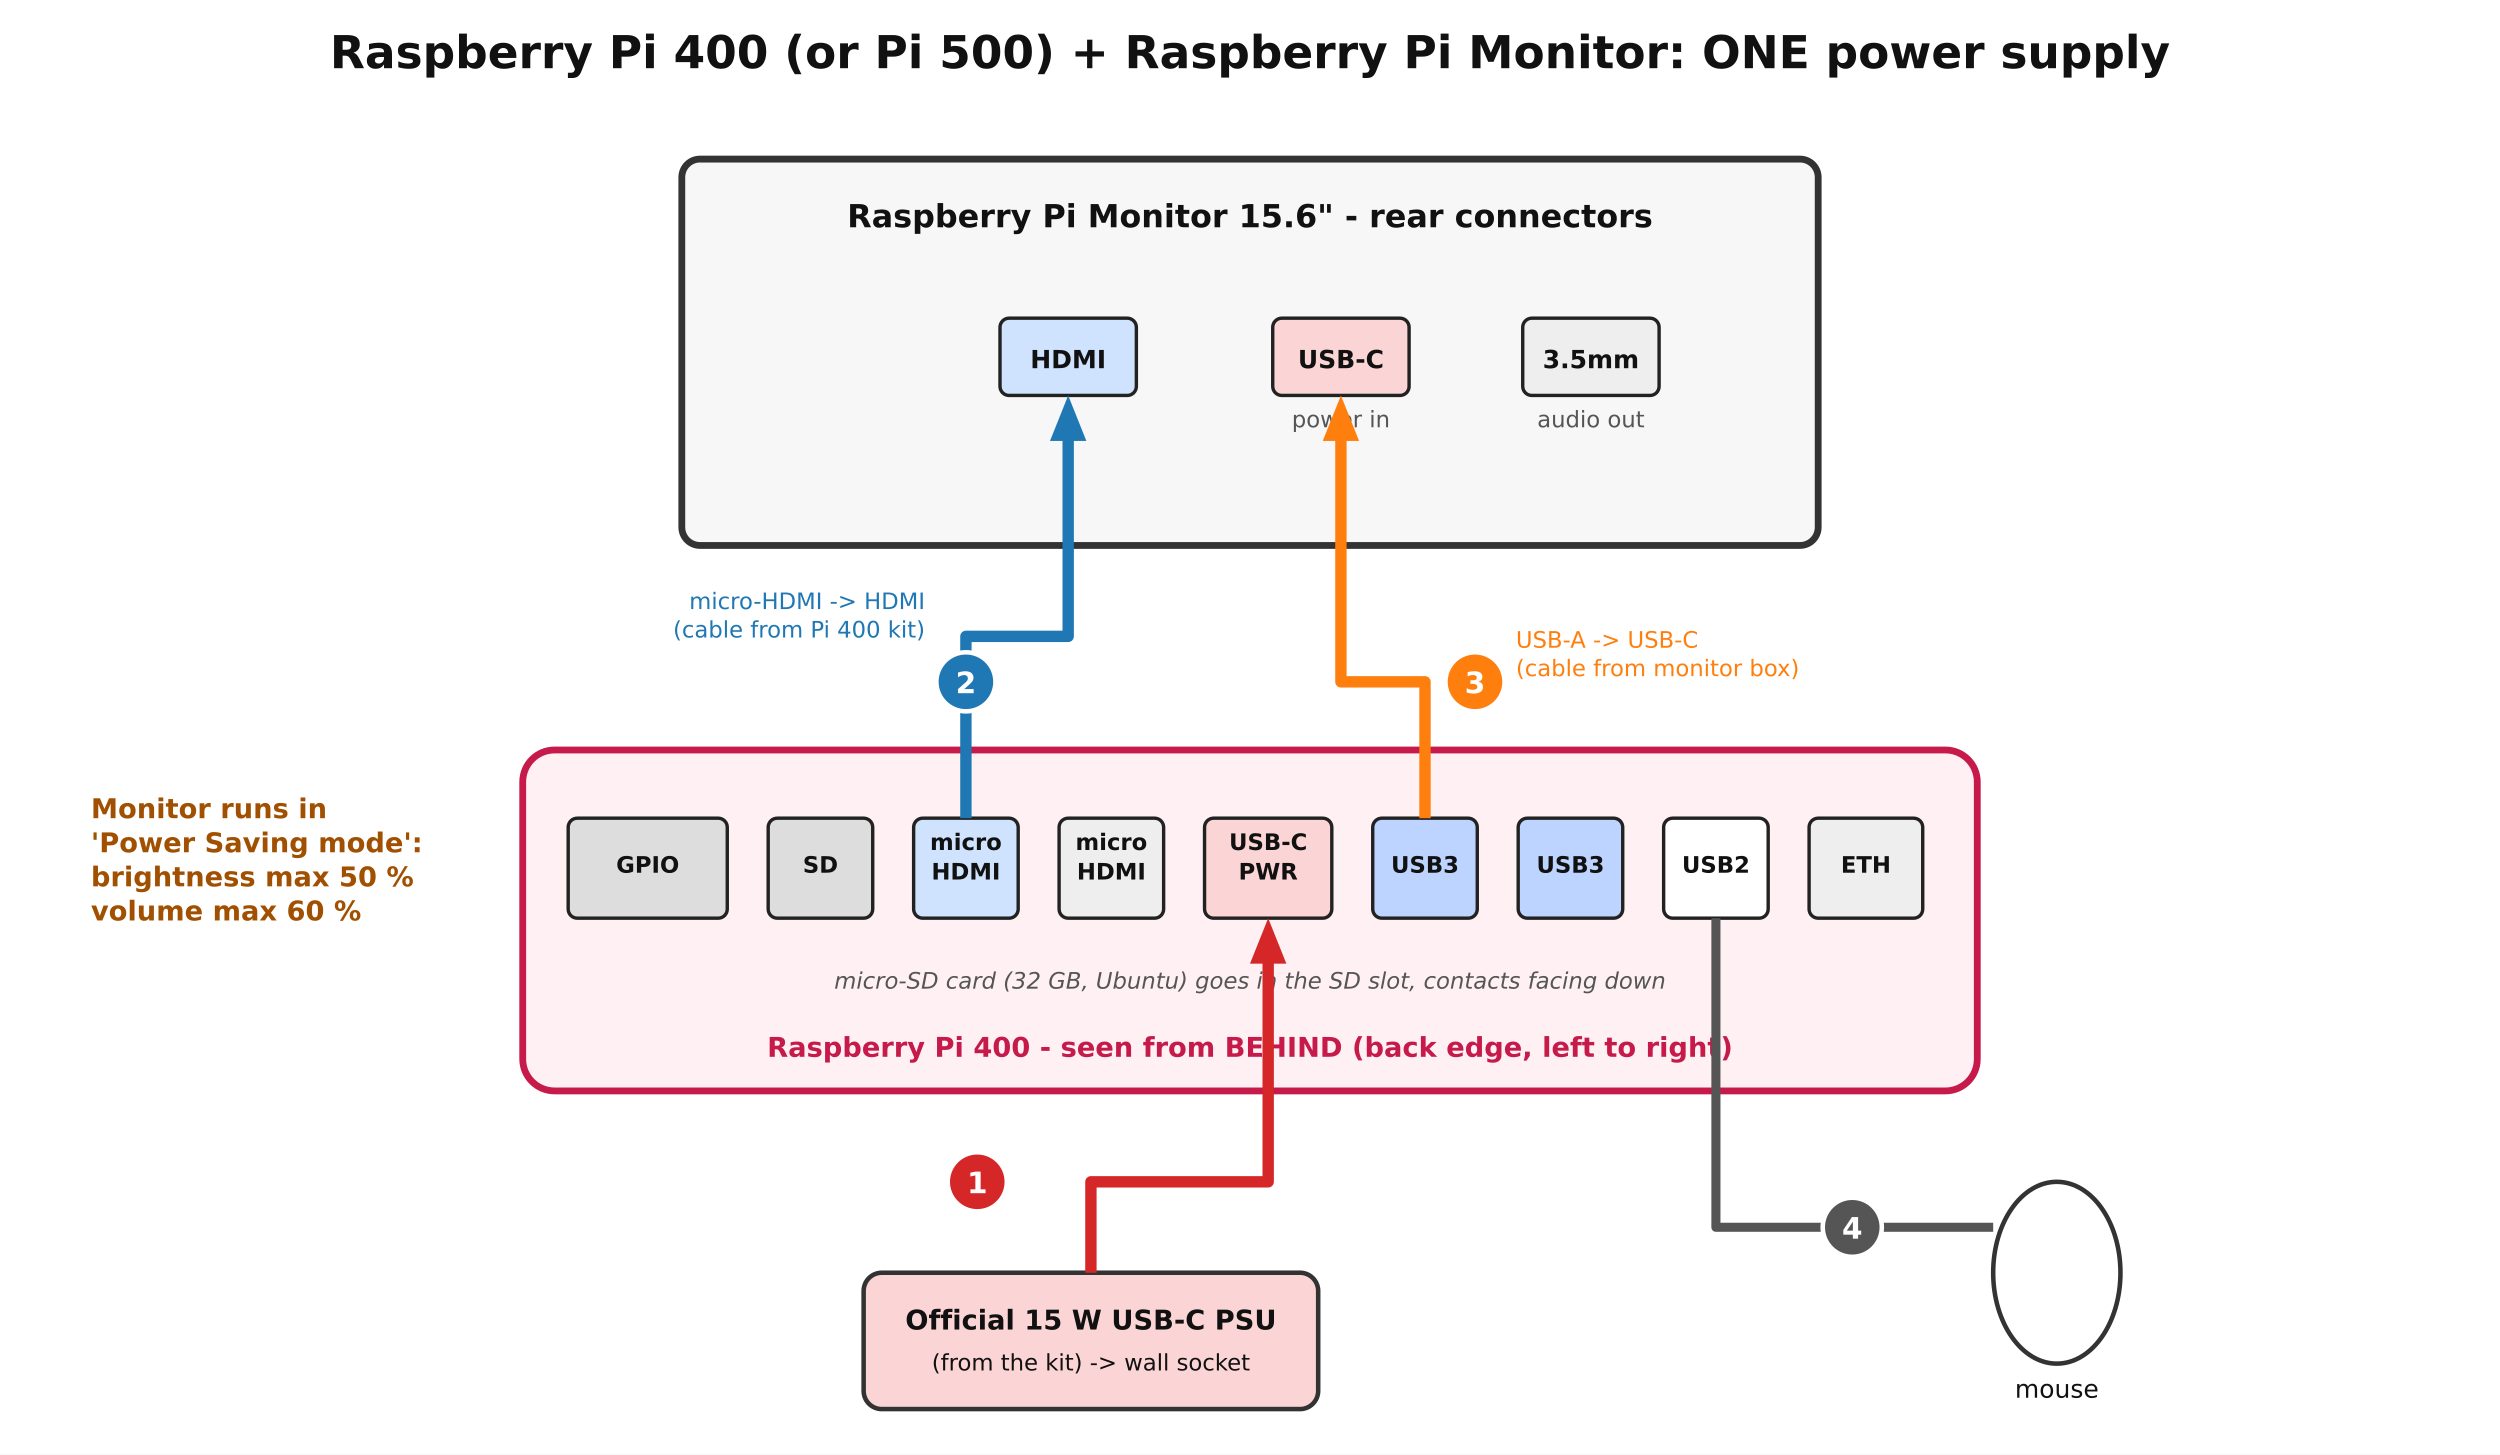
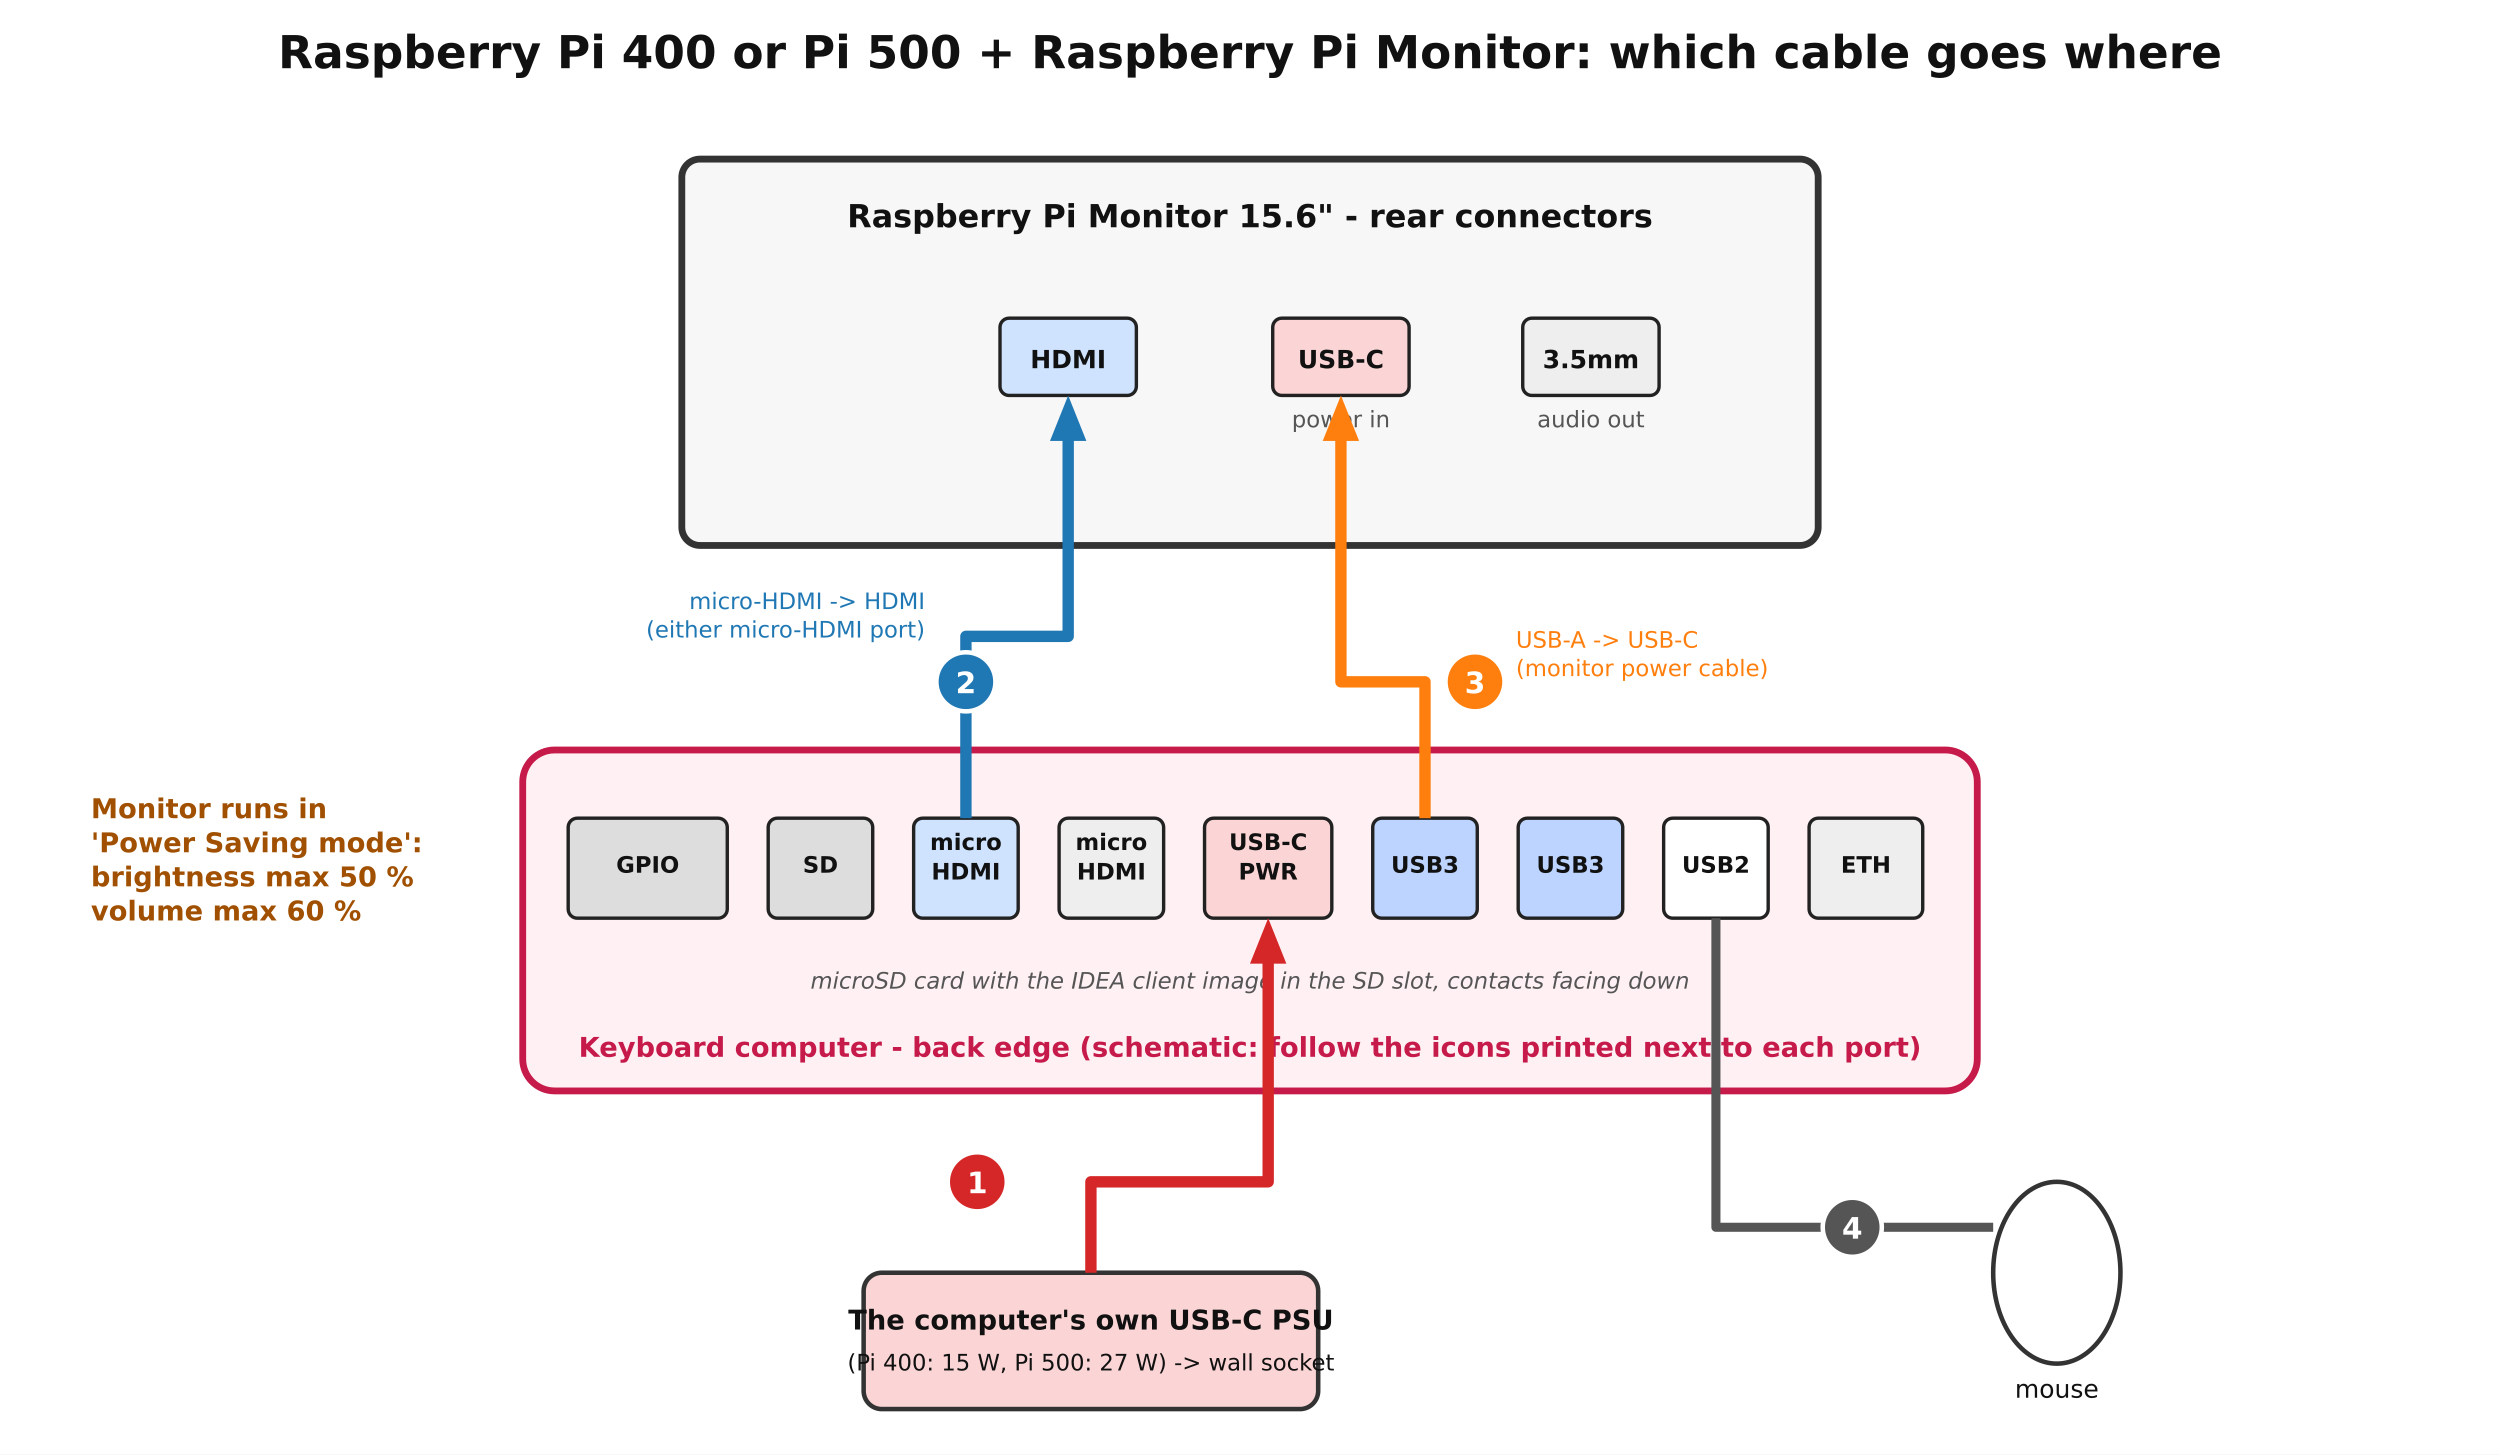
<svg xmlns="http://www.w3.org/2000/svg" width="1100" height="640" viewBox="0 0 1100 640">
  <defs />
  <rect width="100%" height="100%" fill="#ffffff" />
-   <text x="550" y="30.0" font-family="DejaVu Sans, Arial, sans-serif" font-size="20" font-weight="bold" text-anchor="middle" fill="#111">Raspberry Pi 400 (or Pi 500) + Raspberry Pi Monitor: ONE power supply</text>
+   <text x="550" y="30.0" font-family="DejaVu Sans, Arial, sans-serif" font-size="20" font-weight="bold" text-anchor="middle" fill="#111">Raspberry Pi 400 or Pi 500 + Raspberry Pi Monitor: which cable goes where</text>
  <rect x="230" y="330" width="640" height="150" rx="14" fill="#fff0f3" stroke="#c51a4a" stroke-width="3" />
-   <text x="550" y="465.0" font-family="DejaVu Sans, Arial, sans-serif" font-size="12" font-weight="bold" text-anchor="middle" fill="#c51a4a">Raspberry Pi 400 - seen from BEHIND (back edge, left to right)</text>
+   <text x="550" y="465.0" font-family="DejaVu Sans, Arial, sans-serif" font-size="12" font-weight="bold" text-anchor="middle" fill="#c51a4a">Keyboard computer - back edge (schematic: follow the icons printed next to each port)</text>
  <rect x="250" y="360" width="70" height="44" rx="4" fill="#ddd" stroke="#222" stroke-width="1.5" />
  <text x="285.0" y="384.0" font-family="DejaVu Sans, Arial, sans-serif" font-size="10" font-weight="bold" text-anchor="middle" fill="#111">GPIO</text>
  <rect x="338" y="360" width="46" height="44" rx="4" fill="#ddd" stroke="#222" stroke-width="1.5" />
  <text x="361.0" y="384.0" font-family="DejaVu Sans, Arial, sans-serif" font-size="10" font-weight="bold" text-anchor="middle" fill="#111">SD</text>
  <rect x="402" y="360" width="46" height="44" rx="4" fill="#cfe3ff" stroke="#222" stroke-width="1.5" />
  <text x="425.0" y="374.0" font-family="DejaVu Sans, Arial, sans-serif" font-size="10" font-weight="bold" text-anchor="middle" fill="#111">micro</text>
  <text x="425.0" y="387.0" font-family="DejaVu Sans, Arial, sans-serif" font-size="10" font-weight="bold" text-anchor="middle" fill="#111">HDMI</text>
  <rect x="466" y="360" width="46" height="44" rx="4" fill="#eee" stroke="#222" stroke-width="1.5" />
  <text x="489.0" y="374.0" font-family="DejaVu Sans, Arial, sans-serif" font-size="10" font-weight="bold" text-anchor="middle" fill="#111">micro</text>
  <text x="489.0" y="387.0" font-family="DejaVu Sans, Arial, sans-serif" font-size="10" font-weight="bold" text-anchor="middle" fill="#111">HDMI </text>
  <rect x="530" y="360" width="56" height="44" rx="4" fill="#fbd5d5" stroke="#222" stroke-width="1.5" />
  <text x="558.0" y="374.0" font-family="DejaVu Sans, Arial, sans-serif" font-size="10" font-weight="bold" text-anchor="middle" fill="#111">USB-C</text>
  <text x="558.0" y="387.0" font-family="DejaVu Sans, Arial, sans-serif" font-size="10" font-weight="bold" text-anchor="middle" fill="#111">PWR</text>
  <rect x="604" y="360" width="46" height="44" rx="4" fill="#bcd4ff" stroke="#222" stroke-width="1.5" />
  <text x="627.0" y="384.0" font-family="DejaVu Sans, Arial, sans-serif" font-size="10" font-weight="bold" text-anchor="middle" fill="#111">USB3</text>
  <rect x="668" y="360" width="46" height="44" rx="4" fill="#bcd4ff" stroke="#222" stroke-width="1.5" />
  <text x="691.0" y="384.0" font-family="DejaVu Sans, Arial, sans-serif" font-size="10" font-weight="bold" text-anchor="middle" fill="#111">USB3</text>
  <rect x="732" y="360" width="46" height="44" rx="4" fill="#fff" stroke="#222" stroke-width="1.5" />
  <text x="755.0" y="384.0" font-family="DejaVu Sans, Arial, sans-serif" font-size="10" font-weight="bold" text-anchor="middle" fill="#111">USB2</text>
  <rect x="796" y="360" width="50" height="44" rx="4" fill="#eee" stroke="#222" stroke-width="1.5" />
  <text x="821.0" y="384.0" font-family="DejaVu Sans, Arial, sans-serif" font-size="10" font-weight="bold" text-anchor="middle" fill="#111">ETH</text>
-   <text x="550" y="435.0" font-family="DejaVu Sans, Arial, sans-serif" font-size="10" font-weight="normal" text-anchor="middle" fill="#555" font-style="italic">micro-SD card (32 GB, Ubuntu) goes in the SD slot, contacts facing down</text>
+   <text x="550" y="435.0" font-family="DejaVu Sans, Arial, sans-serif" font-size="10" font-weight="normal" text-anchor="middle" fill="#555" font-style="italic">microSD card with the IDEA client image in the SD slot, contacts facing down</text>
  <rect x="380" y="560" width="200" height="60" rx="8" fill="#fbd5d5" stroke="#333" stroke-width="2" />
-   <text x="480" y="585.0" font-family="DejaVu Sans, Arial, sans-serif" font-size="12" font-weight="bold" text-anchor="middle" fill="#111">Official 15 W USB-C PSU</text>
-   <text x="480" y="603.0" font-family="DejaVu Sans, Arial, sans-serif" font-size="10" font-weight="normal" text-anchor="middle" fill="#111">(from the kit) -&gt; wall socket</text>
+   <text x="480" y="585.0" font-family="DejaVu Sans, Arial, sans-serif" font-size="12" font-weight="bold" text-anchor="middle" fill="#111">The computer's own USB-C PSU</text>
+   <text x="480" y="603.0" font-family="DejaVu Sans, Arial, sans-serif" font-size="10" font-weight="normal" text-anchor="middle" fill="#111">(Pi 400: 15 W, Pi 500: 27 W) -&gt; wall socket</text>
  <polyline points="480,560 480,520 558.0,520 558.0,422.0" fill="none" stroke="#d62728" stroke-width="5" stroke-linejoin="round" stroke-linecap="butt" />
  <polygon points="558.0,404 566.0,424.0 550.0,424.0" fill="#d62728" />
  <circle cx="430" cy="520" r="13" fill="#d62728" stroke="#fff" stroke-width="2" />
  <text x="430" y="525.0" font-family="DejaVu Sans, Arial, sans-serif" font-size="13" font-weight="bold" text-anchor="middle" fill="#fff">1</text>
  <rect x="300" y="70" width="500" height="170" rx="8" fill="#f7f7f7" stroke="#333" stroke-width="3" />
  <text x="550" y="100.0" font-family="DejaVu Sans, Arial, sans-serif" font-size="14" font-weight="bold" text-anchor="middle" fill="#111">Raspberry Pi Monitor 15.6" - rear connectors</text>
  <rect x="440" y="140" width="60" height="34" rx="4" fill="#cfe3ff" stroke="#222" stroke-width="1.5" />
  <text x="470.0" y="162.0" font-family="DejaVu Sans, Arial, sans-serif" font-size="11" font-weight="bold" text-anchor="middle" fill="#111">HDMI</text>
  <rect x="560" y="140" width="60" height="34" rx="4" fill="#fbd5d5" stroke="#222" stroke-width="1.5" />
  <text x="590.0" y="162.0" font-family="DejaVu Sans, Arial, sans-serif" font-size="11" font-weight="bold" text-anchor="middle" fill="#111">USB-C</text>
  <text x="590.0" y="188.0" font-family="DejaVu Sans, Arial, sans-serif" font-size="10" font-weight="normal" text-anchor="middle" fill="#555">power in</text>
  <rect x="670" y="140" width="60" height="34" rx="4" fill="#eee" stroke="#222" stroke-width="1.5" />
  <text x="700.0" y="162.0" font-family="DejaVu Sans, Arial, sans-serif" font-size="11" font-weight="bold" text-anchor="middle" fill="#111">3.5mm</text>
  <text x="700.0" y="188.0" font-family="DejaVu Sans, Arial, sans-serif" font-size="10" font-weight="normal" text-anchor="middle" fill="#555">audio out</text>
  <polyline points="425.0,360 425.0,280 470,280 470.0,192.0" fill="none" stroke="#1f77b4" stroke-width="5" stroke-linejoin="round" stroke-linecap="butt" />
  <polygon points="470,174 478.0,194.0 462.0,194.0" fill="#1f77b4" />
  <circle cx="425.0" cy="300" r="13" fill="#1f77b4" stroke="#fff" stroke-width="2" />
  <text x="425.0" y="305.0" font-family="DejaVu Sans, Arial, sans-serif" font-size="13" font-weight="bold" text-anchor="middle" fill="#fff">2</text>
  <text x="407.0" y="268.0" font-family="DejaVu Sans, Arial, sans-serif" font-size="10" font-weight="normal" text-anchor="end" fill="#1f77b4">micro-HDMI -&gt; HDMI</text>
-   <text x="407.0" y="280.5" font-family="DejaVu Sans, Arial, sans-serif" font-size="10" font-weight="normal" text-anchor="end" fill="#1f77b4">(cable from Pi 400 kit)</text>
+   <text x="407.0" y="280.5" font-family="DejaVu Sans, Arial, sans-serif" font-size="10" font-weight="normal" text-anchor="end" fill="#1f77b4">(either micro-HDMI port)</text>
  <polyline points="627.0,360 627.0,300 590,300 590.0,192.0" fill="none" stroke="#ff7f0e" stroke-width="5" stroke-linejoin="round" stroke-linecap="butt" />
  <polygon points="590,174 598.0,194.0 582.0,194.0" fill="#ff7f0e" />
  <circle cx="649.0" cy="300" r="13" fill="#ff7f0e" stroke="#fff" stroke-width="2" />
  <text x="649.0" y="305.0" font-family="DejaVu Sans, Arial, sans-serif" font-size="13" font-weight="bold" text-anchor="middle" fill="#fff">3</text>
  <text x="667.0" y="285.0" font-family="DejaVu Sans, Arial, sans-serif" font-size="10" font-weight="normal" text-anchor="start" fill="#ff7f0e">USB-A -&gt; USB-C</text>
-   <text x="667.0" y="297.5" font-family="DejaVu Sans, Arial, sans-serif" font-size="10" font-weight="normal" text-anchor="start" fill="#ff7f0e">(cable from monitor box)</text>
+   <text x="667.0" y="297.5" font-family="DejaVu Sans, Arial, sans-serif" font-size="10" font-weight="normal" text-anchor="start" fill="#ff7f0e">(monitor power cable)</text>
  <ellipse cx="905.0" cy="560" rx="28" ry="40" fill="#fff" stroke="#333" stroke-width="2" />
  <text x="905.0" y="615.0" font-family="DejaVu Sans, Arial, sans-serif" font-size="11" font-weight="normal" text-anchor="middle" fill="#111">mouse</text>
  <polyline points="755.0,404 755.0,540 877.0,540" fill="none" stroke="#555" stroke-width="4" stroke-linejoin="round" stroke-linecap="butt" />
  <circle cx="815.0" cy="540" r="13" fill="#555" stroke="#fff" stroke-width="2" />
  <text x="815.0" y="545.0" font-family="DejaVu Sans, Arial, sans-serif" font-size="13" font-weight="bold" text-anchor="middle" fill="#fff">4</text>
  <text x="40" y="360.0" font-family="DejaVu Sans, Arial, sans-serif" font-size="12" font-weight="bold" text-anchor="start" fill="#a05000">Monitor runs in</text>
  <text x="40" y="375.0" font-family="DejaVu Sans, Arial, sans-serif" font-size="12" font-weight="bold" text-anchor="start" fill="#a05000">'Power Saving mode':</text>
  <text x="40" y="390.0" font-family="DejaVu Sans, Arial, sans-serif" font-size="12" font-weight="bold" text-anchor="start" fill="#a05000">brightness max 50 %</text>
  <text x="40" y="405.0" font-family="DejaVu Sans, Arial, sans-serif" font-size="12" font-weight="bold" text-anchor="start" fill="#a05000">volume max 60 %</text>
</svg>
